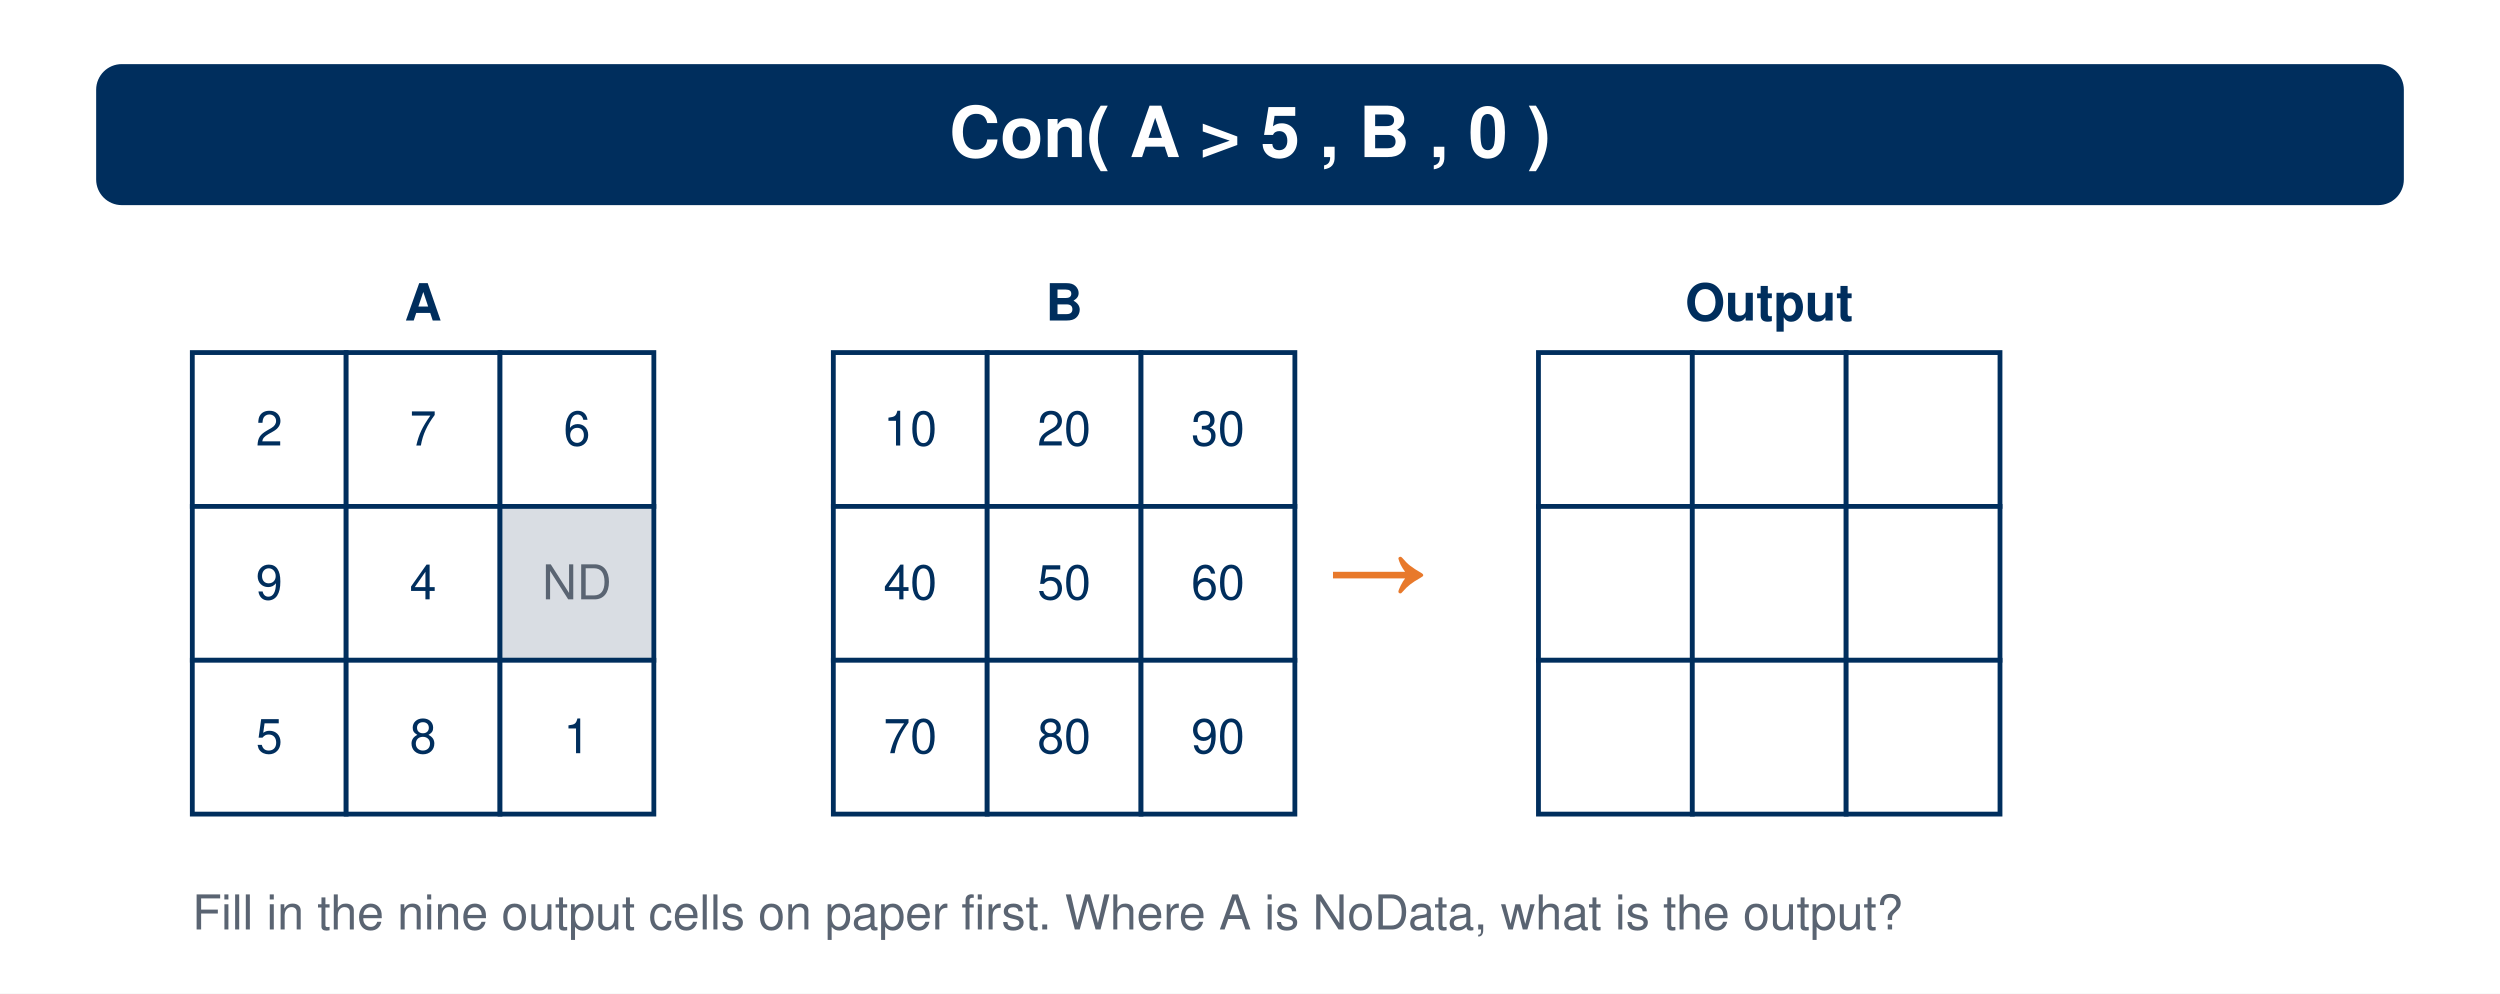
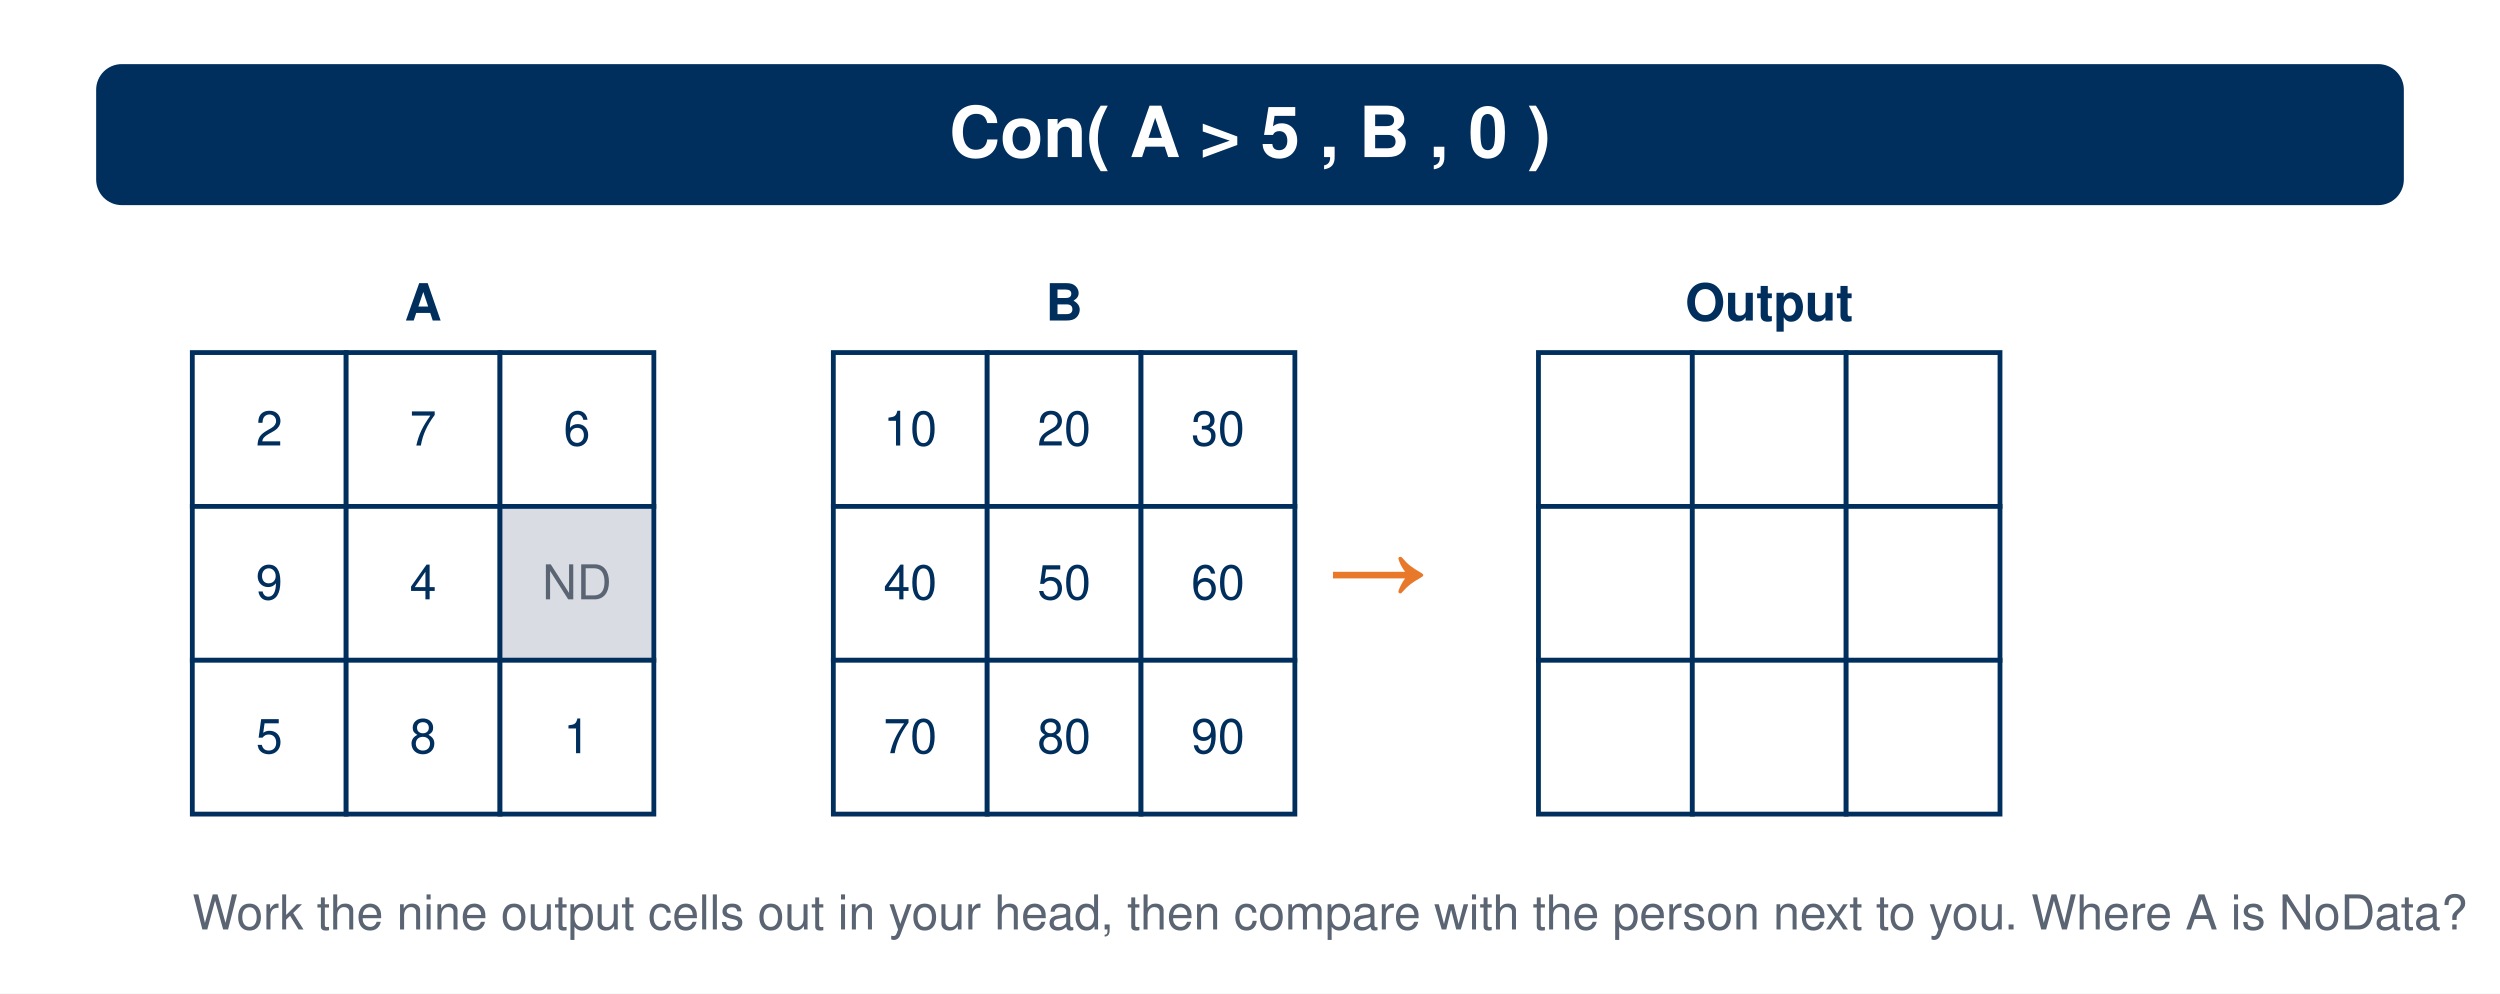
<svg xmlns="http://www.w3.org/2000/svg" viewBox="0 0 780 310" width="780" height="310">
  <rect width="780" height="310" fill="#ffffff" />
  <rect x="30" y="20" width="720" height="44" rx="8" fill="#002e5d" />
  <text x="390" y="49" text-anchor="middle" font-size="22" font-weight="700" fill="#ffffff" font-family="Segoe UI, Helvetica, Arial, sans-serif">Con( A &gt; 5 ,  B ,  0 )</text>
  <rect x="60" y="110" width="48" height="48" fill="#ffffff" stroke="#002e5d" stroke-width="1.5" />
  <text x="84.0" y="139.0" text-anchor="middle" font-size="15" fill="#002e5d" font-family="Segoe UI, Helvetica, Arial, sans-serif">2</text>
  <rect x="108" y="110" width="48" height="48" fill="#ffffff" stroke="#002e5d" stroke-width="1.5" />
  <text x="132.0" y="139.0" text-anchor="middle" font-size="15" fill="#002e5d" font-family="Segoe UI, Helvetica, Arial, sans-serif">7</text>
  <rect x="156" y="110" width="48" height="48" fill="#ffffff" stroke="#002e5d" stroke-width="1.5" />
  <text x="180.0" y="139.0" text-anchor="middle" font-size="15" fill="#002e5d" font-family="Segoe UI, Helvetica, Arial, sans-serif">6</text>
  <rect x="60" y="158" width="48" height="48" fill="#ffffff" stroke="#002e5d" stroke-width="1.5" />
  <text x="84.0" y="187.0" text-anchor="middle" font-size="15" fill="#002e5d" font-family="Segoe UI, Helvetica, Arial, sans-serif">9</text>
  <rect x="108" y="158" width="48" height="48" fill="#ffffff" stroke="#002e5d" stroke-width="1.5" />
  <text x="132.0" y="187.0" text-anchor="middle" font-size="15" fill="#002e5d" font-family="Segoe UI, Helvetica, Arial, sans-serif">4</text>
  <rect x="156" y="158" width="48" height="48" fill="#d9dde3" stroke="#002e5d" stroke-width="1.5" />
  <text x="180.0" y="187.0" text-anchor="middle" font-size="15" fill="#5a6472" font-family="Segoe UI, Helvetica, Arial, sans-serif">ND</text>
  <rect x="60" y="206" width="48" height="48" fill="#ffffff" stroke="#002e5d" stroke-width="1.5" />
  <text x="84.0" y="235.0" text-anchor="middle" font-size="15" fill="#002e5d" font-family="Segoe UI, Helvetica, Arial, sans-serif">5</text>
  <rect x="108" y="206" width="48" height="48" fill="#ffffff" stroke="#002e5d" stroke-width="1.5" />
  <text x="132.0" y="235.0" text-anchor="middle" font-size="15" fill="#002e5d" font-family="Segoe UI, Helvetica, Arial, sans-serif">8</text>
  <rect x="156" y="206" width="48" height="48" fill="#ffffff" stroke="#002e5d" stroke-width="1.5" />
  <text x="180.0" y="235.0" text-anchor="middle" font-size="15" fill="#002e5d" font-family="Segoe UI, Helvetica, Arial, sans-serif">1</text>
  <text x="132.0" y="100" text-anchor="middle" font-size="16" font-weight="700" fill="#002e5d" font-family="Segoe UI, Helvetica, Arial, sans-serif">A</text>
  <rect x="260" y="110" width="48" height="48" fill="#ffffff" stroke="#002e5d" stroke-width="1.5" />
  <text x="284.0" y="139.0" text-anchor="middle" font-size="15" fill="#002e5d" font-family="Segoe UI, Helvetica, Arial, sans-serif">10</text>
  <rect x="308" y="110" width="48" height="48" fill="#ffffff" stroke="#002e5d" stroke-width="1.5" />
  <text x="332.0" y="139.0" text-anchor="middle" font-size="15" fill="#002e5d" font-family="Segoe UI, Helvetica, Arial, sans-serif">20</text>
  <rect x="356" y="110" width="48" height="48" fill="#ffffff" stroke="#002e5d" stroke-width="1.5" />
  <text x="380.0" y="139.0" text-anchor="middle" font-size="15" fill="#002e5d" font-family="Segoe UI, Helvetica, Arial, sans-serif">30</text>
  <rect x="260" y="158" width="48" height="48" fill="#ffffff" stroke="#002e5d" stroke-width="1.5" />
  <text x="284.0" y="187.0" text-anchor="middle" font-size="15" fill="#002e5d" font-family="Segoe UI, Helvetica, Arial, sans-serif">40</text>
  <rect x="308" y="158" width="48" height="48" fill="#ffffff" stroke="#002e5d" stroke-width="1.5" />
  <text x="332.0" y="187.0" text-anchor="middle" font-size="15" fill="#002e5d" font-family="Segoe UI, Helvetica, Arial, sans-serif">50</text>
  <rect x="356" y="158" width="48" height="48" fill="#ffffff" stroke="#002e5d" stroke-width="1.5" />
  <text x="380.0" y="187.0" text-anchor="middle" font-size="15" fill="#002e5d" font-family="Segoe UI, Helvetica, Arial, sans-serif">60</text>
  <rect x="260" y="206" width="48" height="48" fill="#ffffff" stroke="#002e5d" stroke-width="1.5" />
  <text x="284.0" y="235.0" text-anchor="middle" font-size="15" fill="#002e5d" font-family="Segoe UI, Helvetica, Arial, sans-serif">70</text>
  <rect x="308" y="206" width="48" height="48" fill="#ffffff" stroke="#002e5d" stroke-width="1.5" />
  <text x="332.0" y="235.0" text-anchor="middle" font-size="15" fill="#002e5d" font-family="Segoe UI, Helvetica, Arial, sans-serif">80</text>
  <rect x="356" y="206" width="48" height="48" fill="#ffffff" stroke="#002e5d" stroke-width="1.5" />
  <text x="380.0" y="235.0" text-anchor="middle" font-size="15" fill="#002e5d" font-family="Segoe UI, Helvetica, Arial, sans-serif">90</text>
  <text x="332.0" y="100" text-anchor="middle" font-size="16" font-weight="700" fill="#002e5d" font-family="Segoe UI, Helvetica, Arial, sans-serif">B</text>
  <text x="430" y="190" text-anchor="middle" font-size="34" font-weight="700" fill="#e8792b" font-family="Segoe UI, Helvetica, Arial, sans-serif">→</text>
  <rect x="480" y="110" width="48" height="48" fill="#ffffff" stroke="#002e5d" stroke-width="1.5" />
  <text x="504.0" y="139.0" text-anchor="middle" font-size="15" fill="#002e5d" font-family="Segoe UI, Helvetica, Arial, sans-serif" />
  <rect x="528" y="110" width="48" height="48" fill="#ffffff" stroke="#002e5d" stroke-width="1.5" />
  <text x="552.0" y="139.0" text-anchor="middle" font-size="15" fill="#002e5d" font-family="Segoe UI, Helvetica, Arial, sans-serif" />
  <rect x="576" y="110" width="48" height="48" fill="#ffffff" stroke="#002e5d" stroke-width="1.5" />
  <text x="600.0" y="139.0" text-anchor="middle" font-size="15" fill="#002e5d" font-family="Segoe UI, Helvetica, Arial, sans-serif" />
  <rect x="480" y="158" width="48" height="48" fill="#ffffff" stroke="#002e5d" stroke-width="1.5" />
  <text x="504.0" y="187.0" text-anchor="middle" font-size="15" fill="#002e5d" font-family="Segoe UI, Helvetica, Arial, sans-serif" />
  <rect x="528" y="158" width="48" height="48" fill="#ffffff" stroke="#002e5d" stroke-width="1.5" />
  <text x="552.0" y="187.0" text-anchor="middle" font-size="15" fill="#002e5d" font-family="Segoe UI, Helvetica, Arial, sans-serif" />
  <rect x="576" y="158" width="48" height="48" fill="#ffffff" stroke="#002e5d" stroke-width="1.5" />
  <text x="600.0" y="187.0" text-anchor="middle" font-size="15" fill="#002e5d" font-family="Segoe UI, Helvetica, Arial, sans-serif" />
  <rect x="480" y="206" width="48" height="48" fill="#ffffff" stroke="#002e5d" stroke-width="1.5" />
  <text x="504.0" y="235.0" text-anchor="middle" font-size="15" fill="#002e5d" font-family="Segoe UI, Helvetica, Arial, sans-serif" />
  <rect x="528" y="206" width="48" height="48" fill="#ffffff" stroke="#002e5d" stroke-width="1.5" />
  <text x="552.0" y="235.0" text-anchor="middle" font-size="15" fill="#002e5d" font-family="Segoe UI, Helvetica, Arial, sans-serif" />
  <rect x="576" y="206" width="48" height="48" fill="#ffffff" stroke="#002e5d" stroke-width="1.5" />
  <text x="600.0" y="235.0" text-anchor="middle" font-size="15" fill="#002e5d" font-family="Segoe UI, Helvetica, Arial, sans-serif" />
  <text x="552.0" y="100" text-anchor="middle" font-size="16" font-weight="700" fill="#002e5d" font-family="Segoe UI, Helvetica, Arial, sans-serif">Output</text>
-   <text x="60" y="290" text-anchor="start" font-size="15" font-weight="400" fill="#5a6472" font-family="Segoe UI, Helvetica, Arial, sans-serif">Fill in the nine output cells on paper first. Where A is NoData, what is the output?</text>
+   <text x="60" y="290" text-anchor="start" font-size="15" font-weight="400" fill="#5a6472" font-family="Segoe UI, Helvetica, Arial, sans-serif">Work the nine output cells out in your head, then compare with the person next to you. Where A is NoData?</text>
</svg>
